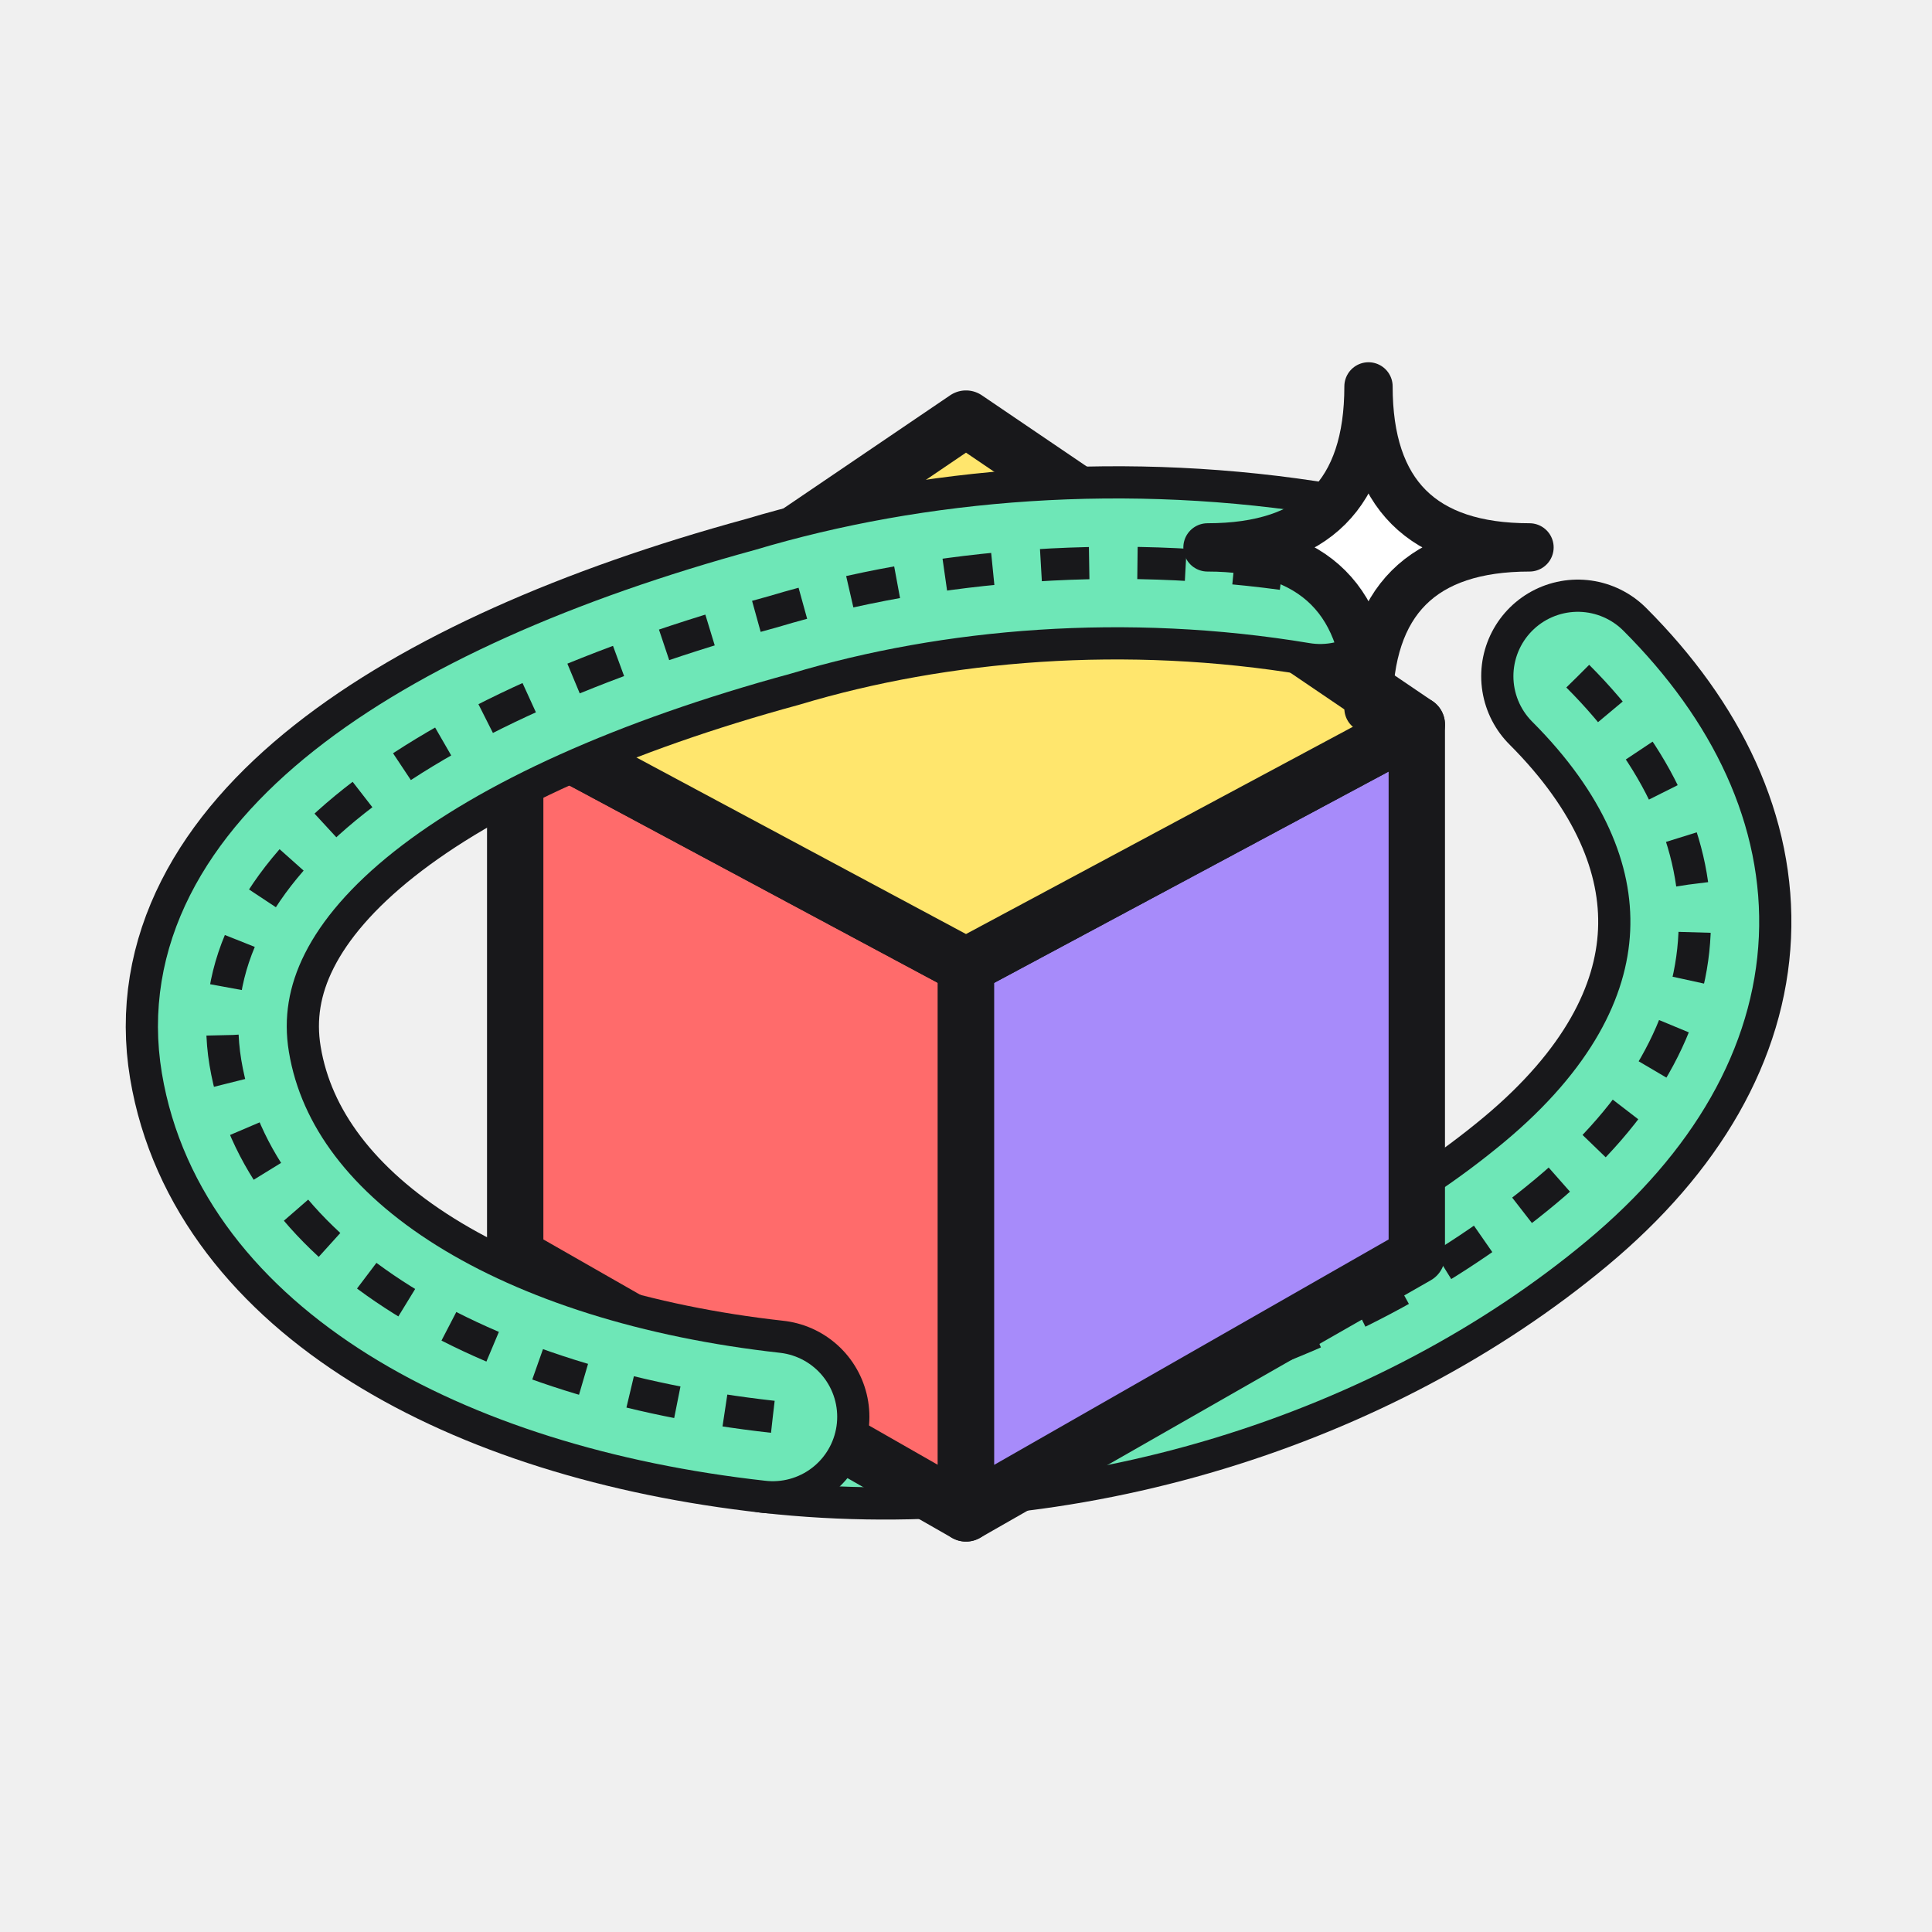
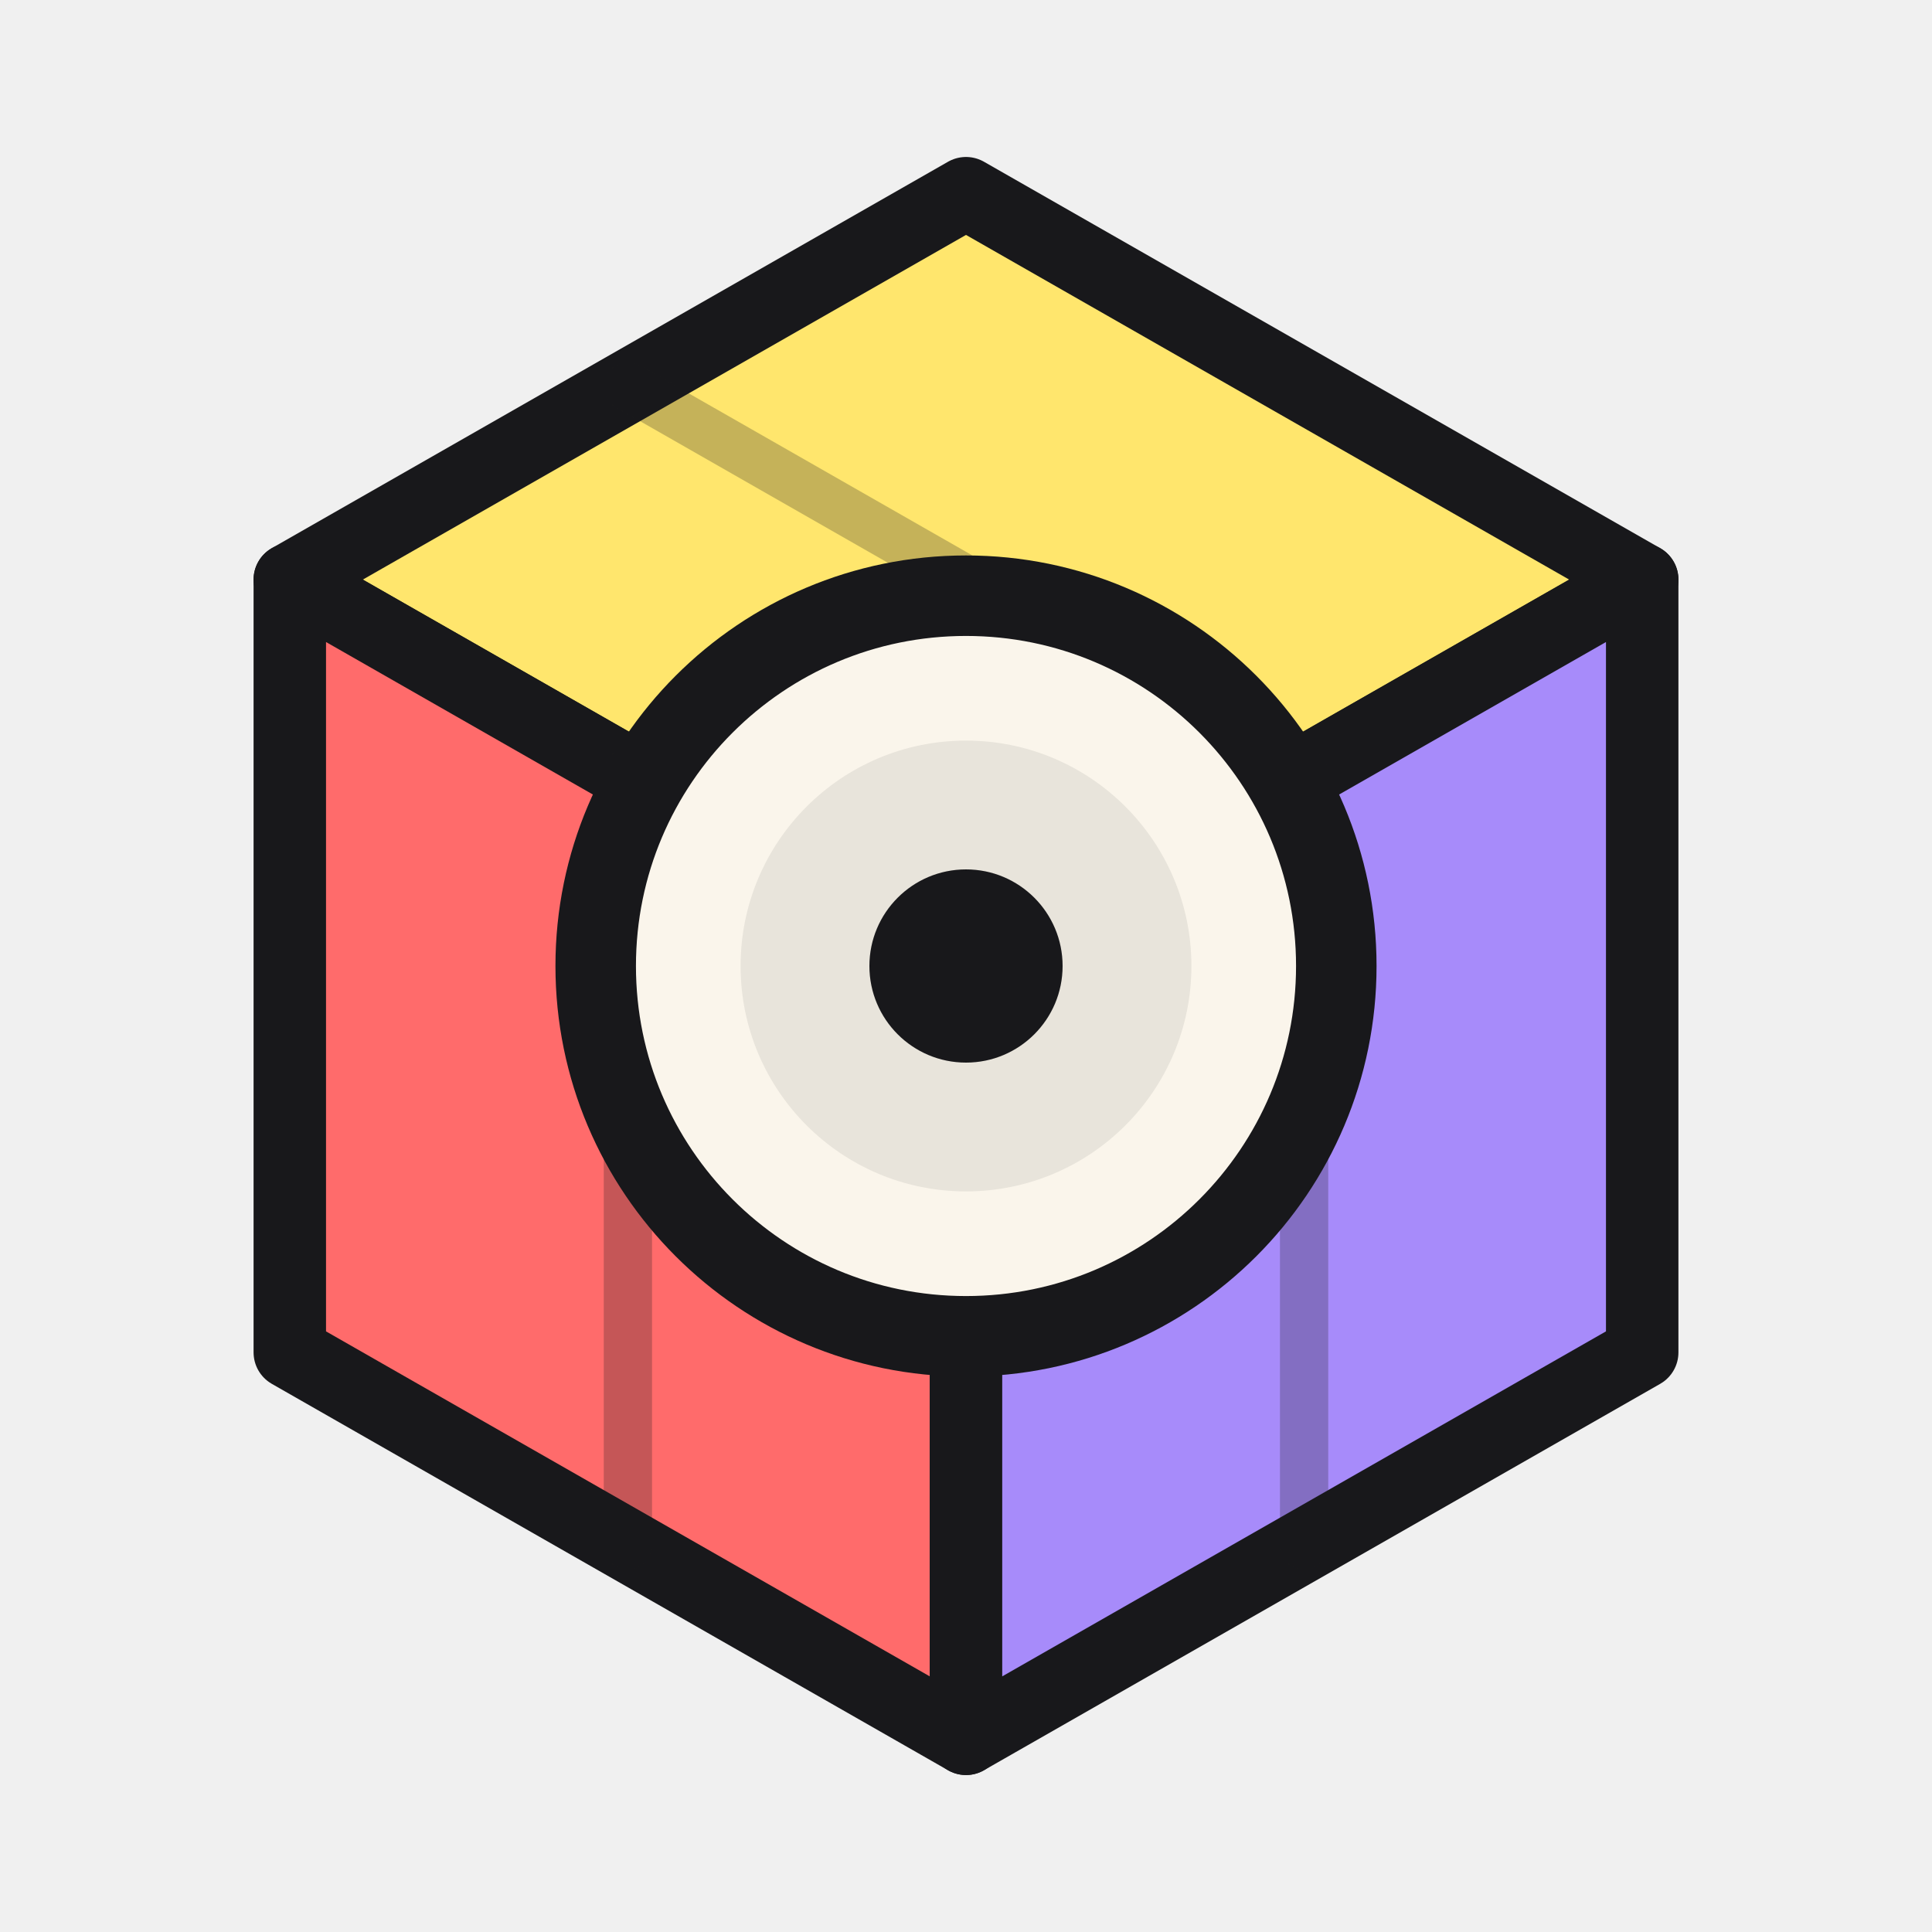
<svg xmlns="http://www.w3.org/2000/svg" viewBox="0 0 120 120" fill="none">
-   <path d="M 98 42 C 108 52 108 64 96 74 C 84 84 66 90 48 88" stroke="#18181B" stroke-width="12" stroke-linecap="round" />
-   <path d="M 98 42 C 108 52 108 64 96 74 C 84 84 66 90 48 88" stroke="#6EE7B7" stroke-width="8" stroke-linecap="round" />
-   <path d="M 98 42 C 108 52 108 64 96 74 C 84 84 66 90 48 88" stroke="#18181B" stroke-width="2" stroke-dasharray="3 3" fill="none" />
-   <polygon points="32,45 60,60 60,94 32,78" fill="#FF6B6B" stroke="#18181B" stroke-width="3.5" stroke-linejoin="round" />
-   <polygon points="60,60 88,45 88,78 60,94" fill="#A78BFA" stroke="#18181B" stroke-width="3.5" stroke-linejoin="round" />
-   <polygon points="60,26 88,45 60,60 32,45" fill="#FFE66D" stroke="#18181B" stroke-width="3.5" stroke-linejoin="round" />
-   <path d="M 48 88 C 30 86 16 78 14 66 C 12 54 26 44 48 38 C 58 35 70 34 82 36" stroke="#18181B" stroke-width="12" stroke-linecap="round" />
-   <path d="M 48 88 C 30 86 16 78 14 66 C 12 54 26 44 48 38 C 58 35 70 34 82 36" stroke="#6EE7B7" stroke-width="8" stroke-linecap="round" />
-   <path d="M 48 88 C 30 86 16 78 14 66 C 12 54 26 44 48 38 C 58 35 70 34 82 36" stroke="#18181B" stroke-width="2" stroke-dasharray="3 3" fill="none" />
-   <path d="M 85 24 Q 85 34 95 34 Q 85 34 85 44 Q 85 34 75 34 Q 85 34 85 24 Z" fill="#FFFFFF" stroke="#18181B" stroke-width="3" stroke-linejoin="round" />
+   <g stroke="#18181B" stroke-width="4.5" stroke-linejoin="round">
+     <path d="M 60 12 L 102 36 L 60 60 L 18 36 Z" fill="#FFE66D" />
+     <path d="M 18 36 L 60 60 L 60 108 L 18 84 Z" fill="#FF6B6B" />
+     <path d="M 60 60 L 102 36 L 102 84 L 60 108 Z" fill="#A78BFA" />
+   </g>
+   <g stroke="#18181B" stroke-width="3" stroke-linecap="round">
+     <path d="M 39 24 L 81 48" opacity="0.25" />
+     <path d="M 39 48 L 39 96" opacity="0.25" />
+     <path d="M 81 48 L 81 96" opacity="0.25" />
+   </g>
+   <circle cx="60" cy="60" r="23" fill="#FAF5EB" stroke="#18181B" stroke-width="5" />
+   <circle cx="60" cy="60" r="14" fill="#18181B" opacity="0.08" />
+   <circle cx="60" cy="60" r="6" fill="#18181B" />
</svg>
